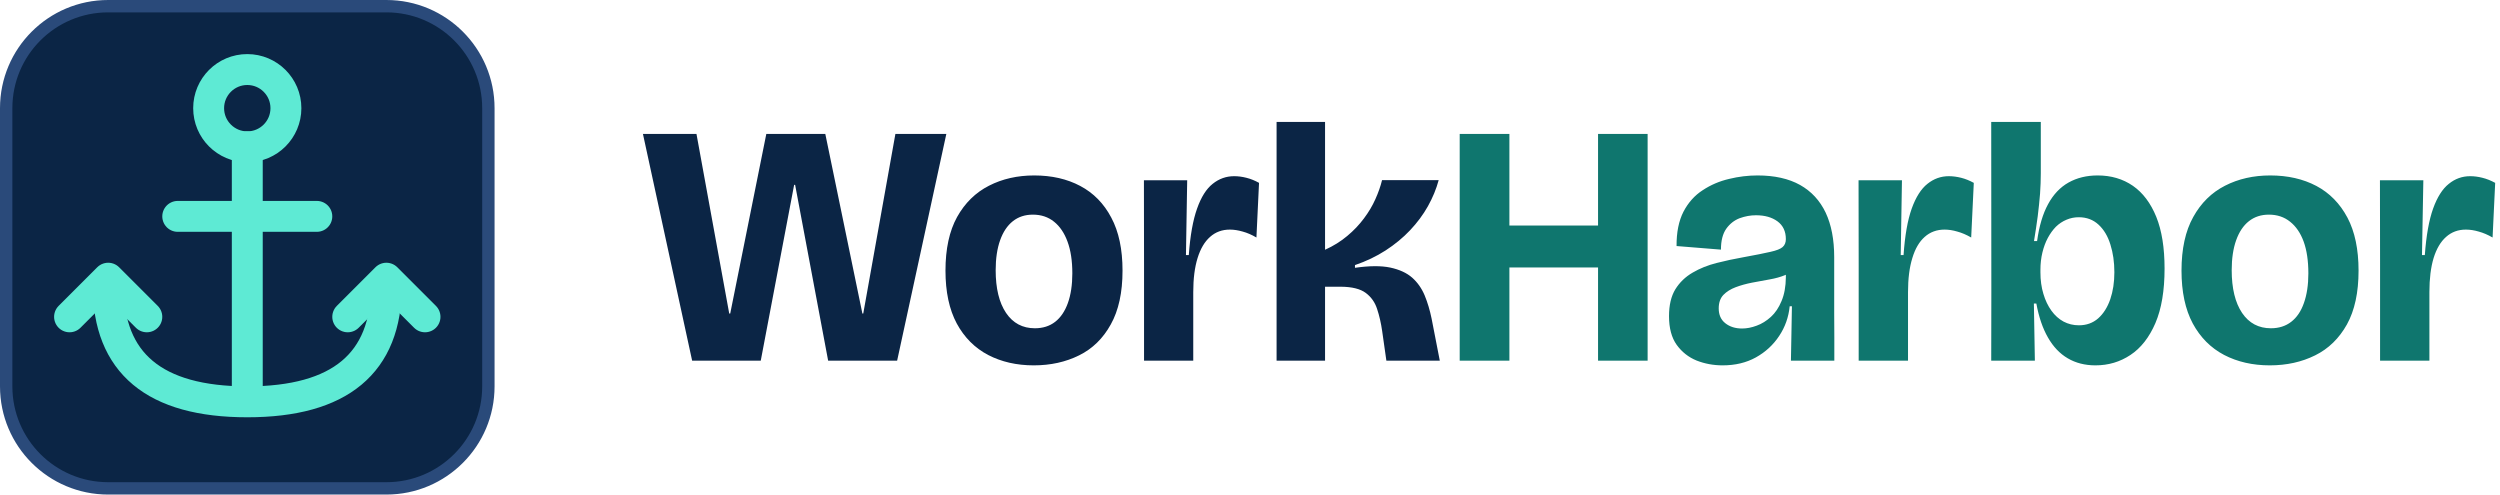
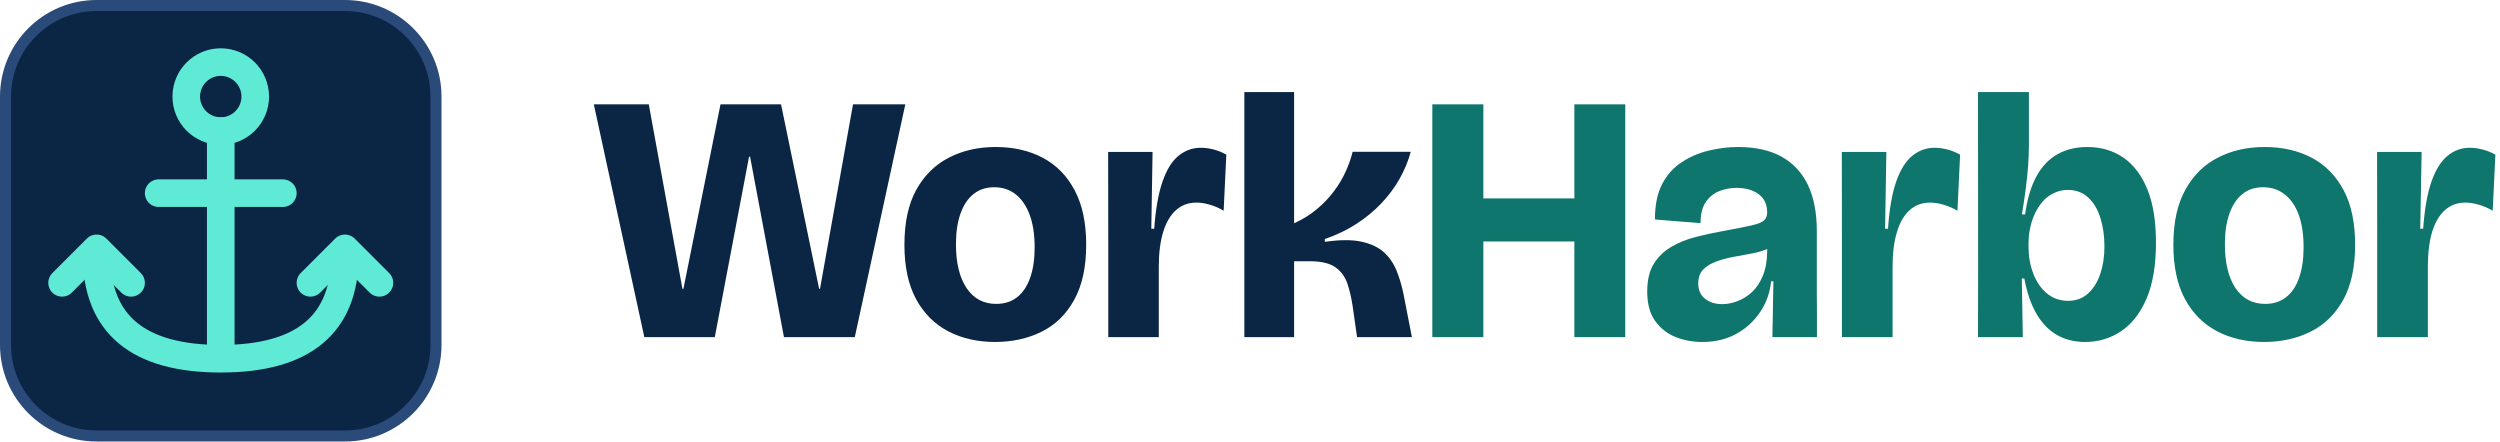
- <svg xmlns="http://www.w3.org/2000/svg" viewBox="0 0 202.2 40" width="202.2" height="40">
+ <svg xmlns="http://www.w3.org/2000/svg" viewBox="0 0 226.5 40" width="226.5" height="40">
  <g transform="scale(0.625)">
    <rect x="0.8" y="0.8" width="62.4" height="62.4" rx="13.2" fill="#0b2545" stroke="#2a4a7a" stroke-width="1.6" />
    <g fill="none" stroke="#5eead4" stroke-width="4" stroke-linecap="round" stroke-linejoin="round">
      <circle cx="32" cy="14" r="5" />
      <path d="M32 19V51" />
      <path d="M23 28H41" />
      <path d="M14 37Q14 52 32 52Q50 52 50 37" />
      <path d="M9 41L14 36L19 41" />
      <path d="M45 41L50 36L55 41" />
    </g>
  </g>
-   <path fill="#0b2545" d="M55.98 29.17 52 10.83H56.33L58.98 25.36H59.06L61.98 10.83H66.75L69.75 25.36H69.82L72.42 10.83H76.54L72.56 29.17H66.98L64.31 14.95H64.23L61.53 29.17ZM83.61 29.55Q81.54 29.55 79.92 28.71Q78.3 27.86 77.38 26.16Q76.47 24.46 76.47 21.89Q76.47 19.25 77.41 17.55Q78.36 15.85 79.99 15.02Q81.61 14.19 83.65 14.19Q85.77 14.19 87.37 15.04Q88.98 15.89 89.88 17.6Q90.79 19.3 90.79 21.89Q90.79 24.54 89.84 26.24Q88.9 27.94 87.28 28.74Q85.65 29.55 83.61 29.55ZM83.7 26.55Q84.67 26.55 85.34 26.03Q86.01 25.51 86.37 24.51Q86.73 23.5 86.73 22.11Q86.73 20.59 86.34 19.54Q85.96 18.5 85.25 17.93Q84.54 17.36 83.54 17.36Q82.59 17.36 81.92 17.89Q81.25 18.42 80.89 19.43Q80.53 20.44 80.53 21.85Q80.53 24.06 81.37 25.31Q82.21 26.55 83.7 26.55ZM92.53 29.17V21.49L92.52 14.58H96.02L95.92 20.63H96.15Q96.32 18.27 96.82 16.87Q97.31 15.48 98.08 14.87Q98.85 14.25 99.82 14.25Q100.3 14.25 100.81 14.38Q101.33 14.51 101.83 14.79L101.62 19.21Q101.06 18.88 100.51 18.73Q99.96 18.57 99.47 18.57Q98.53 18.57 97.87 19.16Q97.21 19.74 96.86 20.87Q96.51 22 96.51 23.62V29.17ZM103.25 29.17V9.86H107.17V20.2Q108.19 19.74 108.97 19.08Q109.75 18.43 110.32 17.66Q110.89 16.9 111.24 16.11Q111.6 15.31 111.78 14.57H116.36Q116.07 15.64 115.49 16.68Q114.91 17.71 114.05 18.62Q113.19 19.53 112.06 20.26Q110.94 20.98 109.59 21.44V21.66Q111.33 21.41 112.44 21.64Q113.56 21.88 114.22 22.46Q114.87 23.04 115.23 23.9Q115.58 24.75 115.79 25.78L116.45 29.17H112.13L111.79 26.78Q111.65 25.8 111.38 24.99Q111.12 24.18 110.46 23.69Q109.8 23.2 108.45 23.19L107.17 23.19V29.17Z" />
-   <path fill="#0f766e" d="M129.25 29.17V10.83H133.26V29.17ZM118.06 29.17V10.83H122.08V29.17ZM120.94 21.63V18.24H131.31V21.63ZM139.33 29.55Q138.21 29.55 137.22 29.16Q136.24 28.76 135.61 27.89Q134.99 27.02 134.99 25.57Q134.99 24.24 135.5 23.4Q136.02 22.56 136.9 22.05Q137.77 21.54 138.84 21.27Q139.9 21 140.98 20.81Q142.46 20.54 143.19 20.37Q143.92 20.21 144.18 19.98Q144.44 19.75 144.44 19.34Q144.44 18.4 143.76 17.9Q143.09 17.41 142.02 17.41Q141.36 17.41 140.7 17.65Q140.05 17.9 139.62 18.5Q139.19 19.11 139.19 20.19L135.6 19.9Q135.59 18.23 136.16 17.12Q136.74 16.01 137.72 15.38Q138.69 14.74 139.85 14.47Q141 14.19 142.15 14.19Q144.21 14.19 145.59 14.96Q146.96 15.73 147.66 17.2Q148.35 18.67 148.35 20.8V23.44Q148.35 24.39 148.35 25.35Q148.36 26.31 148.36 27.27Q148.36 28.22 148.36 29.17H144.85Q144.87 28.1 144.89 27.03Q144.91 25.96 144.93 24.77H144.75Q144.62 26.09 143.9 27.17Q143.18 28.26 142.01 28.91Q140.85 29.55 139.33 29.55ZM140.9 26.57Q141.47 26.57 142.08 26.34Q142.69 26.12 143.23 25.63Q143.76 25.15 144.09 24.35Q144.43 23.55 144.44 22.43L144.44 21.77L145.19 21.65Q144.94 22.03 144.38 22.25Q143.82 22.48 143.12 22.6Q142.42 22.73 141.71 22.86Q140.99 23 140.38 23.23Q139.77 23.46 139.39 23.85Q139.01 24.25 139.01 24.94Q139.01 25.72 139.54 26.14Q140.08 26.57 140.9 26.57ZM150.33 29.17V21.49L150.32 14.58H153.83L153.73 20.63H153.96Q154.12 18.27 154.62 16.87Q155.12 15.48 155.89 14.87Q156.66 14.25 157.62 14.25Q158.1 14.25 158.62 14.38Q159.13 14.51 159.64 14.79L159.43 19.21Q158.86 18.88 158.31 18.73Q157.77 18.57 157.28 18.57Q156.33 18.57 155.67 19.16Q155.01 19.74 154.67 20.87Q154.32 22 154.32 23.62V29.17ZM169.48 29.55Q168.21 29.55 167.24 28.98Q166.28 28.42 165.64 27.3Q165 26.19 164.7 24.55H164.5L164.58 29.17H161.05L161.06 23.65L161.05 9.86H165.06V14.02Q165.06 14.78 165 15.66Q164.93 16.54 164.81 17.5Q164.68 18.47 164.51 19.5H164.76Q165.01 17.68 165.65 16.51Q166.29 15.33 167.31 14.76Q168.33 14.19 169.66 14.19Q171.29 14.19 172.51 15.03Q173.72 15.87 174.4 17.54Q175.07 19.2 175.07 21.72Q175.07 24.4 174.33 26.13Q173.58 27.87 172.31 28.71Q171.05 29.55 169.48 29.55ZM168.14 26.31Q169.06 26.31 169.7 25.75Q170.34 25.18 170.68 24.2Q171.01 23.23 171.01 22.02Q171.01 20.79 170.69 19.78Q170.38 18.77 169.73 18.17Q169.08 17.57 168.13 17.57Q167.61 17.57 167.14 17.77Q166.66 17.97 166.28 18.34Q165.91 18.72 165.63 19.24Q165.35 19.76 165.19 20.42Q165.03 21.08 165.03 21.82V22.03Q165.03 22.98 165.27 23.77Q165.5 24.55 165.92 25.13Q166.33 25.7 166.9 26.01Q167.47 26.31 168.14 26.31ZM183.58 29.55Q181.51 29.55 179.89 28.71Q178.27 27.86 177.35 26.16Q176.44 24.46 176.44 21.89Q176.44 19.25 177.39 17.55Q178.33 15.85 179.96 15.02Q181.58 14.19 183.62 14.19Q185.74 14.19 187.35 15.04Q188.95 15.89 189.86 17.6Q190.76 19.3 190.76 21.89Q190.76 24.54 189.82 26.24Q188.87 27.94 187.25 28.74Q185.62 29.55 183.58 29.55ZM183.67 26.55Q184.64 26.55 185.31 26.03Q185.99 25.51 186.34 24.51Q186.7 23.5 186.7 22.11Q186.7 20.59 186.32 19.54Q185.94 18.5 185.22 17.93Q184.51 17.36 183.51 17.36Q182.56 17.36 181.89 17.89Q181.22 18.42 180.86 19.43Q180.5 20.44 180.5 21.85Q180.5 24.06 181.34 25.31Q182.18 26.55 183.67 26.55ZM192.5 29.17V21.49L192.49 14.58H196L195.89 20.63H196.12Q196.29 18.27 196.79 16.87Q197.29 15.48 198.06 14.87Q198.82 14.25 199.79 14.25Q200.27 14.25 200.78 14.38Q201.3 14.51 201.81 14.79L201.6 19.21Q201.03 18.88 200.48 18.73Q199.94 18.57 199.44 18.57Q198.5 18.57 197.84 19.16Q197.18 19.74 196.83 20.87Q196.49 22 196.49 23.62V29.17Z" />
+   <g transform="translate(-6 -3) scale(1.15)">
+     <path fill="#0b2545" d="M55.98 29.17 52 10.83H56.33L58.98 25.36H59.06L61.98 10.83H66.75L69.75 25.36H69.82L72.42 10.83H76.54L72.56 29.17H66.98L64.31 14.95H64.23L61.53 29.17ZM83.61 29.55Q81.54 29.55 79.92 28.71Q78.3 27.86 77.38 26.16Q76.47 24.46 76.47 21.89Q76.47 19.25 77.41 17.55Q78.36 15.85 79.99 15.02Q81.61 14.19 83.65 14.19Q85.77 14.19 87.37 15.04Q88.98 15.89 89.88 17.6Q90.79 19.3 90.79 21.89Q90.79 24.54 89.84 26.24Q88.9 27.94 87.28 28.74Q85.65 29.55 83.61 29.55ZM83.7 26.55Q84.67 26.55 85.34 26.03Q86.01 25.51 86.37 24.51Q86.73 23.5 86.73 22.11Q86.73 20.59 86.34 19.54Q85.96 18.5 85.25 17.93Q84.54 17.36 83.54 17.36Q82.59 17.36 81.92 17.89Q81.25 18.42 80.89 19.43Q80.53 20.44 80.53 21.85Q80.53 24.06 81.37 25.31Q82.21 26.55 83.7 26.55ZM92.53 29.17V21.49L92.52 14.58H96.02L95.92 20.63H96.15Q96.32 18.27 96.82 16.87Q97.31 15.48 98.08 14.87Q98.85 14.25 99.82 14.25Q100.3 14.25 100.81 14.38Q101.33 14.51 101.83 14.79L101.62 19.21Q101.06 18.88 100.51 18.73Q99.96 18.57 99.47 18.57Q98.53 18.57 97.87 19.16Q97.21 19.74 96.86 20.87Q96.51 22 96.51 23.62V29.17ZM103.25 29.17V9.86H107.17V20.2Q108.19 19.74 108.97 19.08Q109.75 18.43 110.32 17.66Q110.89 16.9 111.24 16.11Q111.6 15.31 111.78 14.57H116.36Q116.07 15.64 115.49 16.68Q114.91 17.71 114.05 18.62Q113.19 19.53 112.06 20.26Q110.94 20.98 109.59 21.44V21.66Q111.33 21.41 112.44 21.64Q113.56 21.88 114.22 22.46Q114.87 23.04 115.23 23.9Q115.58 24.75 115.79 25.78L116.45 29.17H112.13L111.79 26.78Q111.65 25.8 111.38 24.99Q111.12 24.18 110.46 23.69Q109.8 23.2 108.45 23.19L107.17 23.19V29.17Z" />
+     <path fill="#0f766e" d="M129.25 29.17V10.83H133.26V29.17ZM118.06 29.17V10.83H122.08V29.17ZM120.94 21.63V18.24H131.31V21.63ZM139.33 29.55Q138.21 29.55 137.22 29.16Q136.24 28.76 135.61 27.89Q134.99 27.02 134.99 25.57Q134.99 24.24 135.5 23.4Q136.02 22.56 136.9 22.05Q137.77 21.54 138.84 21.27Q139.9 21 140.98 20.81Q142.46 20.54 143.19 20.37Q143.92 20.21 144.18 19.98Q144.44 19.75 144.44 19.34Q144.44 18.4 143.76 17.9Q143.09 17.41 142.02 17.41Q141.36 17.41 140.7 17.65Q140.05 17.9 139.62 18.5Q139.19 19.11 139.19 20.19L135.6 19.9Q135.59 18.23 136.16 17.12Q136.74 16.01 137.72 15.38Q138.69 14.74 139.85 14.47Q141 14.19 142.15 14.19Q144.21 14.19 145.59 14.96Q146.96 15.73 147.66 17.2Q148.35 18.67 148.35 20.8V23.44Q148.35 24.39 148.35 25.35Q148.36 26.31 148.36 27.27Q148.36 28.22 148.36 29.17H144.85Q144.87 28.1 144.89 27.03Q144.91 25.96 144.93 24.77H144.75Q144.62 26.09 143.9 27.17Q143.18 28.26 142.01 28.91Q140.85 29.55 139.33 29.55ZM140.9 26.57Q141.47 26.57 142.08 26.34Q142.69 26.12 143.23 25.63Q143.76 25.15 144.09 24.35Q144.43 23.55 144.44 22.43L144.44 21.77L145.19 21.65Q144.94 22.03 144.38 22.25Q143.82 22.48 143.12 22.6Q142.42 22.73 141.71 22.86Q140.99 23 140.38 23.23Q139.77 23.46 139.39 23.85Q139.01 24.25 139.01 24.94Q139.01 25.72 139.54 26.14Q140.08 26.57 140.9 26.57ZM150.33 29.17V21.49L150.32 14.58H153.83L153.73 20.63H153.96Q154.12 18.27 154.62 16.87Q155.12 15.48 155.89 14.87Q156.66 14.25 157.62 14.25Q158.1 14.25 158.62 14.38Q159.13 14.51 159.64 14.79L159.43 19.21Q158.86 18.88 158.31 18.73Q157.77 18.57 157.28 18.57Q156.33 18.57 155.67 19.16Q155.01 19.74 154.67 20.87Q154.32 22 154.32 23.62V29.17ZM169.48 29.55Q168.21 29.55 167.24 28.98Q166.28 28.42 165.64 27.3Q165 26.19 164.7 24.55H164.5L164.58 29.17H161.05L161.06 23.65L161.05 9.86H165.06V14.02Q165.06 14.78 165 15.66Q164.93 16.54 164.81 17.5Q164.68 18.47 164.51 19.5H164.76Q165.01 17.68 165.65 16.51Q166.29 15.33 167.31 14.76Q168.33 14.19 169.66 14.19Q171.29 14.19 172.51 15.03Q173.72 15.87 174.4 17.54Q175.07 19.2 175.07 21.72Q175.07 24.4 174.33 26.13Q173.58 27.87 172.31 28.71Q171.05 29.55 169.48 29.55ZM168.14 26.31Q169.06 26.31 169.7 25.75Q170.34 25.18 170.68 24.2Q171.01 23.23 171.01 22.02Q171.01 20.79 170.69 19.78Q170.38 18.77 169.73 18.17Q169.08 17.57 168.13 17.57Q167.61 17.57 167.14 17.77Q166.66 17.97 166.28 18.34Q165.91 18.72 165.63 19.24Q165.35 19.76 165.19 20.42Q165.03 21.08 165.03 21.82V22.03Q165.03 22.98 165.27 23.77Q165.5 24.55 165.92 25.13Q166.33 25.7 166.9 26.01Q167.47 26.31 168.14 26.31ZM183.58 29.55Q181.51 29.55 179.89 28.71Q178.27 27.86 177.35 26.16Q176.44 24.46 176.44 21.89Q176.44 19.25 177.39 17.55Q178.33 15.85 179.96 15.02Q181.58 14.19 183.62 14.19Q185.74 14.19 187.35 15.04Q188.95 15.89 189.86 17.6Q190.76 19.3 190.76 21.89Q190.76 24.54 189.82 26.24Q188.87 27.94 187.25 28.74Q185.62 29.55 183.58 29.55ZM183.67 26.55Q184.64 26.55 185.31 26.03Q185.99 25.51 186.34 24.51Q186.7 23.5 186.7 22.11Q186.7 20.59 186.32 19.54Q185.94 18.5 185.22 17.93Q184.51 17.36 183.51 17.36Q182.56 17.36 181.89 17.89Q181.22 18.42 180.86 19.43Q180.5 20.44 180.5 21.85Q180.5 24.06 181.34 25.31Q182.18 26.55 183.67 26.55ZM192.5 29.17V21.49L192.49 14.58H196L195.89 20.63H196.12Q196.29 18.27 196.79 16.87Q197.29 15.48 198.06 14.87Q198.82 14.25 199.79 14.25Q200.27 14.25 200.78 14.38Q201.3 14.51 201.81 14.79L201.6 19.21Q201.03 18.88 200.48 18.73Q199.94 18.57 199.44 18.57Q198.5 18.57 197.84 19.16Q197.18 19.74 196.83 20.87Q196.49 22 196.49 23.62V29.17Z" />
+   </g>
</svg>
